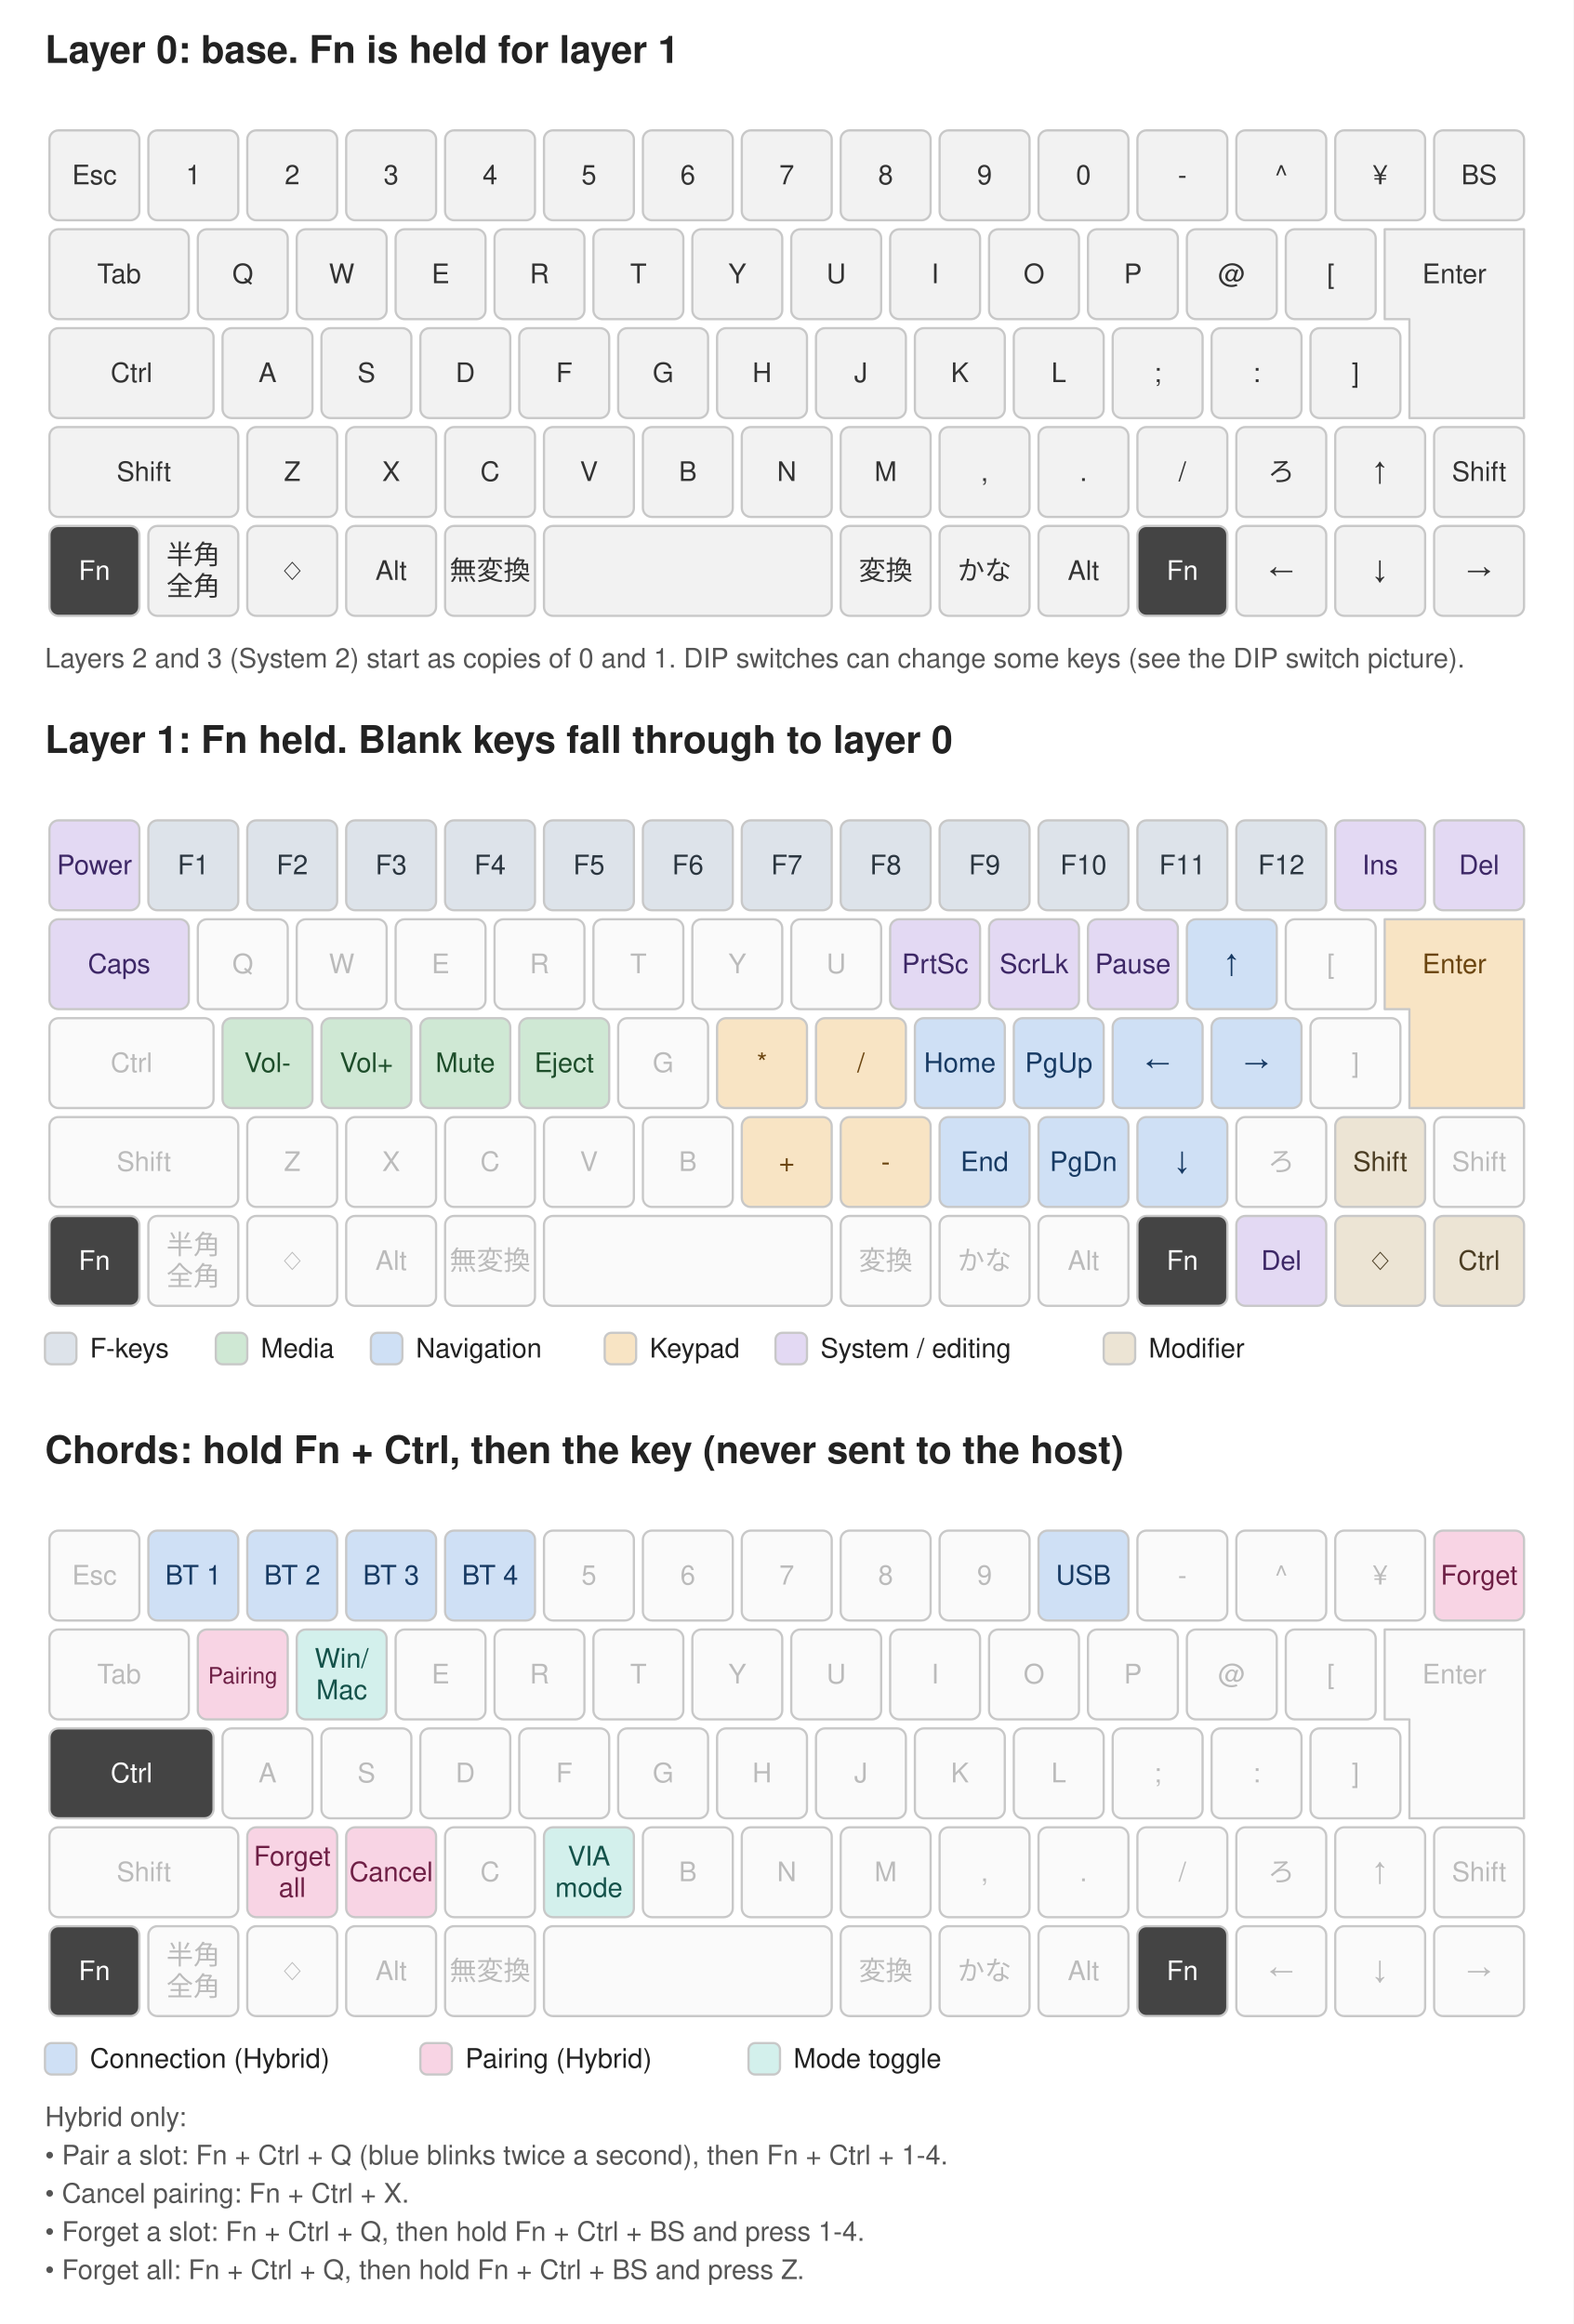
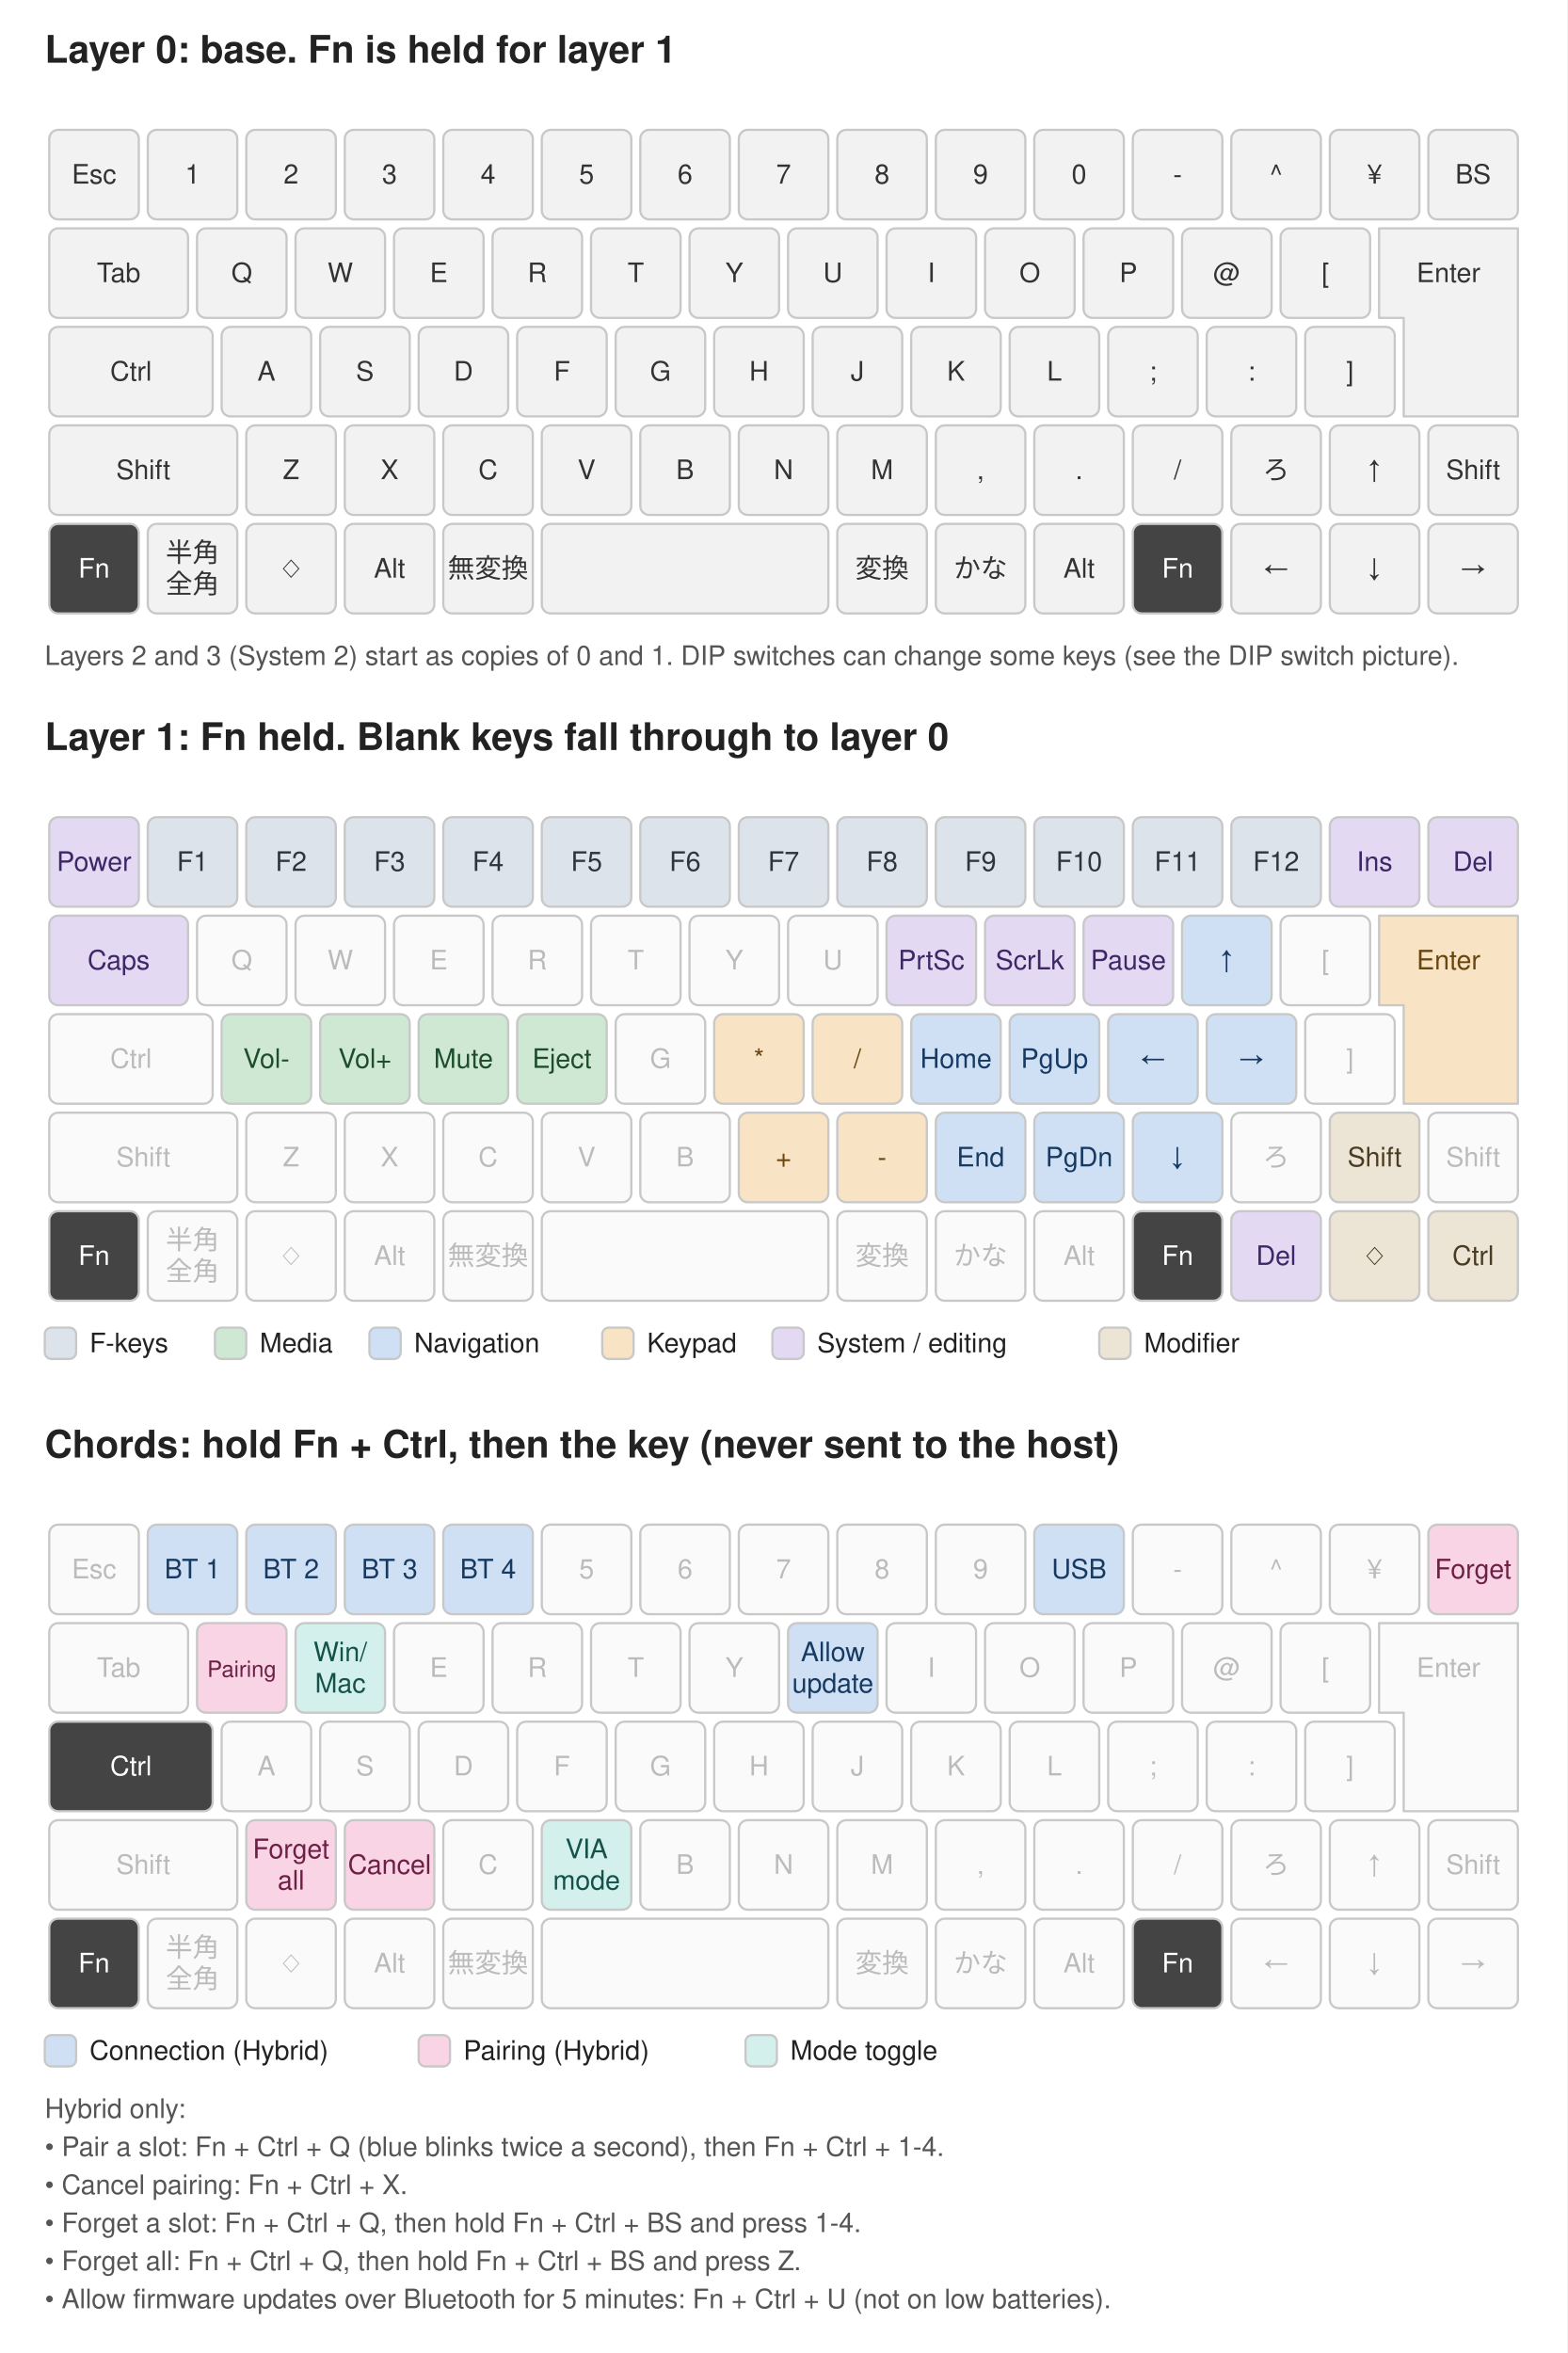
- <svg xmlns="http://www.w3.org/2000/svg" width="700" height="1034" font-family="Helvetica, Arial, sans-serif">
+ <svg xmlns="http://www.w3.org/2000/svg" width="700" height="1051" font-family="Helvetica, Arial, sans-serif">
  <rect width="100%" height="100%" fill="#ffffff" />
  <text x="20" y="28" font-size="17" font-weight="bold" fill="#222">Layer 0: base. Fn is held for layer 1</text>
  <rect x="22.0" y="58.0" width="40.0" height="40.0" rx="4" fill="#f2f2f2" stroke="#c8c8c8" />
  <text x="42.0" y="82.0" font-size="12" text-anchor="middle" fill="#333">Esc</text>
  <rect x="66.0" y="58.0" width="40.0" height="40.0" rx="4" fill="#f2f2f2" stroke="#c8c8c8" />
  <text x="86.0" y="82.0" font-size="12" text-anchor="middle" fill="#333">1</text>
  <rect x="110.0" y="58.0" width="40.0" height="40.0" rx="4" fill="#f2f2f2" stroke="#c8c8c8" />
  <text x="130.0" y="82.0" font-size="12" text-anchor="middle" fill="#333">2</text>
  <rect x="154.0" y="58.0" width="40.0" height="40.0" rx="4" fill="#f2f2f2" stroke="#c8c8c8" />
  <text x="174.0" y="82.0" font-size="12" text-anchor="middle" fill="#333">3</text>
  <rect x="198.0" y="58.0" width="40.0" height="40.0" rx="4" fill="#f2f2f2" stroke="#c8c8c8" />
  <text x="218.0" y="82.0" font-size="12" text-anchor="middle" fill="#333">4</text>
  <rect x="242.0" y="58.0" width="40.0" height="40.0" rx="4" fill="#f2f2f2" stroke="#c8c8c8" />
  <text x="262.0" y="82.0" font-size="12" text-anchor="middle" fill="#333">5</text>
  <rect x="286.0" y="58.0" width="40.0" height="40.0" rx="4" fill="#f2f2f2" stroke="#c8c8c8" />
  <text x="306.0" y="82.0" font-size="12" text-anchor="middle" fill="#333">6</text>
  <rect x="330.0" y="58.0" width="40.0" height="40.0" rx="4" fill="#f2f2f2" stroke="#c8c8c8" />
  <text x="350.0" y="82.0" font-size="12" text-anchor="middle" fill="#333">7</text>
  <rect x="374.0" y="58.0" width="40.0" height="40.0" rx="4" fill="#f2f2f2" stroke="#c8c8c8" />
  <text x="394.0" y="82.0" font-size="12" text-anchor="middle" fill="#333">8</text>
  <rect x="418.0" y="58.0" width="40.0" height="40.0" rx="4" fill="#f2f2f2" stroke="#c8c8c8" />
  <text x="438.0" y="82.0" font-size="12" text-anchor="middle" fill="#333">9</text>
  <rect x="462.0" y="58.0" width="40.0" height="40.0" rx="4" fill="#f2f2f2" stroke="#c8c8c8" />
  <text x="482.0" y="82.0" font-size="12" text-anchor="middle" fill="#333">0</text>
  <rect x="506.0" y="58.0" width="40.0" height="40.0" rx="4" fill="#f2f2f2" stroke="#c8c8c8" />
  <text x="526.0" y="82.0" font-size="12" text-anchor="middle" fill="#333">-</text>
  <rect x="550.0" y="58.0" width="40.0" height="40.0" rx="4" fill="#f2f2f2" stroke="#c8c8c8" />
  <text x="570.0" y="82.0" font-size="12" text-anchor="middle" fill="#333">^</text>
  <rect x="594.0" y="58.0" width="40.0" height="40.0" rx="4" fill="#f2f2f2" stroke="#c8c8c8" />
  <text x="614.0" y="82.0" font-size="12" text-anchor="middle" fill="#333">¥</text>
  <rect x="638.0" y="58.0" width="40.0" height="40.0" rx="4" fill="#f2f2f2" stroke="#c8c8c8" />
  <text x="658.0" y="82.0" font-size="12" text-anchor="middle" fill="#333">BS</text>
  <rect x="22.0" y="102.0" width="62.0" height="40.0" rx="4" fill="#f2f2f2" stroke="#c8c8c8" />
  <text x="53.0" y="126.0" font-size="12" text-anchor="middle" fill="#333">Tab</text>
  <rect x="88.0" y="102.0" width="40.0" height="40.0" rx="4" fill="#f2f2f2" stroke="#c8c8c8" />
  <text x="108.0" y="126.0" font-size="12" text-anchor="middle" fill="#333">Q</text>
  <rect x="132.0" y="102.0" width="40.0" height="40.0" rx="4" fill="#f2f2f2" stroke="#c8c8c8" />
  <text x="152.0" y="126.0" font-size="12" text-anchor="middle" fill="#333">W</text>
  <rect x="176.0" y="102.0" width="40.0" height="40.0" rx="4" fill="#f2f2f2" stroke="#c8c8c8" />
  <text x="196.0" y="126.0" font-size="12" text-anchor="middle" fill="#333">E</text>
  <rect x="220.0" y="102.0" width="40.0" height="40.0" rx="4" fill="#f2f2f2" stroke="#c8c8c8" />
  <text x="240.0" y="126.0" font-size="12" text-anchor="middle" fill="#333">R</text>
  <rect x="264.0" y="102.0" width="40.0" height="40.0" rx="4" fill="#f2f2f2" stroke="#c8c8c8" />
  <text x="284.0" y="126.0" font-size="12" text-anchor="middle" fill="#333">T</text>
  <rect x="308.0" y="102.0" width="40.0" height="40.0" rx="4" fill="#f2f2f2" stroke="#c8c8c8" />
  <text x="328.0" y="126.0" font-size="12" text-anchor="middle" fill="#333">Y</text>
  <rect x="352.0" y="102.0" width="40.0" height="40.0" rx="4" fill="#f2f2f2" stroke="#c8c8c8" />
  <text x="372.0" y="126.0" font-size="12" text-anchor="middle" fill="#333">U</text>
  <rect x="396.0" y="102.0" width="40.0" height="40.0" rx="4" fill="#f2f2f2" stroke="#c8c8c8" />
  <text x="416.0" y="126.0" font-size="12" text-anchor="middle" fill="#333">I</text>
  <rect x="440.0" y="102.0" width="40.0" height="40.0" rx="4" fill="#f2f2f2" stroke="#c8c8c8" />
  <text x="460.0" y="126.0" font-size="12" text-anchor="middle" fill="#333">O</text>
  <rect x="484.0" y="102.0" width="40.0" height="40.0" rx="4" fill="#f2f2f2" stroke="#c8c8c8" />
  <text x="504.0" y="126.0" font-size="12" text-anchor="middle" fill="#333">P</text>
  <rect x="528.0" y="102.0" width="40.0" height="40.0" rx="4" fill="#f2f2f2" stroke="#c8c8c8" />
  <text x="548.0" y="126.0" font-size="12" text-anchor="middle" fill="#333">@</text>
  <rect x="572.0" y="102.0" width="40.0" height="40.0" rx="4" fill="#f2f2f2" stroke="#c8c8c8" />
  <text x="592.0" y="126.0" font-size="12" text-anchor="middle" fill="#333">[</text>
  <path d="M616.0,102.0 H678.0 V186.0 H627.0 V142.0 H616.0 Z" fill="#f2f2f2" stroke="#c8c8c8" stroke-linejoin="round" />
  <text x="647.0" y="126.0" font-size="12" text-anchor="middle" fill="#333">Enter</text>
  <rect x="22.0" y="146.0" width="73.0" height="40.0" rx="4" fill="#f2f2f2" stroke="#c8c8c8" />
  <text x="58.5" y="170.0" font-size="12" text-anchor="middle" fill="#333">Ctrl</text>
  <rect x="99.0" y="146.0" width="40.0" height="40.0" rx="4" fill="#f2f2f2" stroke="#c8c8c8" />
  <text x="119.0" y="170.0" font-size="12" text-anchor="middle" fill="#333">A</text>
  <rect x="143.0" y="146.0" width="40.0" height="40.0" rx="4" fill="#f2f2f2" stroke="#c8c8c8" />
  <text x="163.0" y="170.0" font-size="12" text-anchor="middle" fill="#333">S</text>
  <rect x="187.0" y="146.0" width="40.0" height="40.0" rx="4" fill="#f2f2f2" stroke="#c8c8c8" />
  <text x="207.0" y="170.0" font-size="12" text-anchor="middle" fill="#333">D</text>
  <rect x="231.0" y="146.0" width="40.0" height="40.0" rx="4" fill="#f2f2f2" stroke="#c8c8c8" />
  <text x="251.0" y="170.0" font-size="12" text-anchor="middle" fill="#333">F</text>
  <rect x="275.0" y="146.0" width="40.0" height="40.0" rx="4" fill="#f2f2f2" stroke="#c8c8c8" />
  <text x="295.0" y="170.0" font-size="12" text-anchor="middle" fill="#333">G</text>
  <rect x="319.0" y="146.0" width="40.0" height="40.0" rx="4" fill="#f2f2f2" stroke="#c8c8c8" />
  <text x="339.0" y="170.0" font-size="12" text-anchor="middle" fill="#333">H</text>
  <rect x="363.0" y="146.0" width="40.0" height="40.0" rx="4" fill="#f2f2f2" stroke="#c8c8c8" />
  <text x="383.0" y="170.0" font-size="12" text-anchor="middle" fill="#333">J</text>
  <rect x="407.0" y="146.0" width="40.0" height="40.0" rx="4" fill="#f2f2f2" stroke="#c8c8c8" />
  <text x="427.0" y="170.0" font-size="12" text-anchor="middle" fill="#333">K</text>
  <rect x="451.0" y="146.0" width="40.0" height="40.0" rx="4" fill="#f2f2f2" stroke="#c8c8c8" />
  <text x="471.0" y="170.0" font-size="12" text-anchor="middle" fill="#333">L</text>
  <rect x="495.0" y="146.0" width="40.0" height="40.0" rx="4" fill="#f2f2f2" stroke="#c8c8c8" />
  <text x="515.0" y="170.0" font-size="12" text-anchor="middle" fill="#333">;</text>
  <rect x="539.0" y="146.0" width="40.0" height="40.0" rx="4" fill="#f2f2f2" stroke="#c8c8c8" />
  <text x="559.0" y="170.0" font-size="12" text-anchor="middle" fill="#333">:</text>
  <rect x="583.0" y="146.0" width="40.0" height="40.0" rx="4" fill="#f2f2f2" stroke="#c8c8c8" />
  <text x="603.0" y="170.0" font-size="12" text-anchor="middle" fill="#333">]</text>
  <rect x="22.0" y="190.0" width="84.0" height="40.0" rx="4" fill="#f2f2f2" stroke="#c8c8c8" />
  <text x="64.0" y="214.0" font-size="12" text-anchor="middle" fill="#333">Shift</text>
  <rect x="110.0" y="190.0" width="40.0" height="40.0" rx="4" fill="#f2f2f2" stroke="#c8c8c8" />
  <text x="130.0" y="214.0" font-size="12" text-anchor="middle" fill="#333">Z</text>
  <rect x="154.0" y="190.0" width="40.0" height="40.0" rx="4" fill="#f2f2f2" stroke="#c8c8c8" />
  <text x="174.0" y="214.0" font-size="12" text-anchor="middle" fill="#333">X</text>
  <rect x="198.0" y="190.0" width="40.0" height="40.0" rx="4" fill="#f2f2f2" stroke="#c8c8c8" />
  <text x="218.0" y="214.0" font-size="12" text-anchor="middle" fill="#333">C</text>
  <rect x="242.0" y="190.0" width="40.0" height="40.0" rx="4" fill="#f2f2f2" stroke="#c8c8c8" />
  <text x="262.0" y="214.0" font-size="12" text-anchor="middle" fill="#333">V</text>
  <rect x="286.0" y="190.0" width="40.0" height="40.0" rx="4" fill="#f2f2f2" stroke="#c8c8c8" />
  <text x="306.0" y="214.0" font-size="12" text-anchor="middle" fill="#333">B</text>
  <rect x="330.0" y="190.0" width="40.0" height="40.0" rx="4" fill="#f2f2f2" stroke="#c8c8c8" />
  <text x="350.0" y="214.0" font-size="12" text-anchor="middle" fill="#333">N</text>
  <rect x="374.0" y="190.0" width="40.0" height="40.0" rx="4" fill="#f2f2f2" stroke="#c8c8c8" />
  <text x="394.0" y="214.0" font-size="12" text-anchor="middle" fill="#333">M</text>
  <rect x="418.0" y="190.0" width="40.0" height="40.0" rx="4" fill="#f2f2f2" stroke="#c8c8c8" />
  <text x="438.0" y="214.0" font-size="12" text-anchor="middle" fill="#333">,</text>
  <rect x="462.0" y="190.0" width="40.0" height="40.0" rx="4" fill="#f2f2f2" stroke="#c8c8c8" />
  <text x="482.0" y="214.0" font-size="12" text-anchor="middle" fill="#333">.</text>
  <rect x="506.0" y="190.0" width="40.0" height="40.0" rx="4" fill="#f2f2f2" stroke="#c8c8c8" />
  <text x="526.0" y="214.0" font-size="12" text-anchor="middle" fill="#333">/</text>
  <rect x="550.0" y="190.0" width="40.0" height="40.0" rx="4" fill="#f2f2f2" stroke="#c8c8c8" />
  <text x="570.0" y="214.0" font-size="12" text-anchor="middle" fill="#333">ろ</text>
  <rect x="594.0" y="190.0" width="40.0" height="40.0" rx="4" fill="#f2f2f2" stroke="#c8c8c8" />
  <text x="614.0" y="214.0" font-size="12" text-anchor="middle" fill="#333">↑</text>
  <rect x="638.0" y="190.0" width="40.0" height="40.0" rx="4" fill="#f2f2f2" stroke="#c8c8c8" />
  <text x="658.0" y="214.0" font-size="12" text-anchor="middle" fill="#333">Shift</text>
  <rect x="22.0" y="234.0" width="40.0" height="40.0" rx="4" fill="#444" stroke="#c8c8c8" />
  <text x="42.0" y="258.0" font-size="12" text-anchor="middle" fill="#fff">Fn</text>
  <rect x="66.0" y="234.0" width="40.0" height="40.0" rx="4" fill="#f2f2f2" stroke="#c8c8c8" />
  <text x="86.0" y="251.0" font-size="12" text-anchor="middle" fill="#333">半角</text>
  <text x="86.0" y="265.0" font-size="12" text-anchor="middle" fill="#333">全角</text>
  <rect x="110.0" y="234.0" width="40.0" height="40.0" rx="4" fill="#f2f2f2" stroke="#c8c8c8" />
  <text x="130.0" y="258.0" font-size="12" text-anchor="middle" fill="#333">◇</text>
  <rect x="154.0" y="234.0" width="40.0" height="40.0" rx="4" fill="#f2f2f2" stroke="#c8c8c8" />
  <text x="174.0" y="258.0" font-size="12" text-anchor="middle" fill="#333">Alt</text>
  <rect x="198.0" y="234.0" width="40.0" height="40.0" rx="4" fill="#f2f2f2" stroke="#c8c8c8" />
  <text x="218.0" y="258.0" font-size="12" text-anchor="middle" fill="#333">無変換</text>
  <rect x="242.0" y="234.0" width="128.0" height="40.0" rx="4" fill="#f2f2f2" stroke="#c8c8c8" />
  <text x="306.0" y="258.0" font-size="12" text-anchor="middle" fill="#333" />
  <rect x="374.0" y="234.0" width="40.0" height="40.0" rx="4" fill="#f2f2f2" stroke="#c8c8c8" />
  <text x="394.0" y="258.0" font-size="12" text-anchor="middle" fill="#333">変換</text>
  <rect x="418.0" y="234.0" width="40.0" height="40.0" rx="4" fill="#f2f2f2" stroke="#c8c8c8" />
  <text x="438.0" y="258.0" font-size="12" text-anchor="middle" fill="#333">かな</text>
  <rect x="462.0" y="234.0" width="40.0" height="40.0" rx="4" fill="#f2f2f2" stroke="#c8c8c8" />
  <text x="482.0" y="258.0" font-size="12" text-anchor="middle" fill="#333">Alt</text>
  <rect x="506.0" y="234.0" width="40.0" height="40.0" rx="4" fill="#444" stroke="#c8c8c8" />
  <text x="526.0" y="258.0" font-size="12" text-anchor="middle" fill="#fff">Fn</text>
  <rect x="550.0" y="234.0" width="40.0" height="40.0" rx="4" fill="#f2f2f2" stroke="#c8c8c8" />
  <text x="570.0" y="258.0" font-size="12" text-anchor="middle" fill="#333">←</text>
  <rect x="594.0" y="234.0" width="40.0" height="40.0" rx="4" fill="#f2f2f2" stroke="#c8c8c8" />
  <text x="614.0" y="258.0" font-size="12" text-anchor="middle" fill="#333">↓</text>
  <rect x="638.0" y="234.0" width="40.0" height="40.0" rx="4" fill="#f2f2f2" stroke="#c8c8c8" />
  <text x="658.0" y="258.0" font-size="12" text-anchor="middle" fill="#333">→</text>
  <text x="20" y="297" font-size="12" fill="#555">Layers 2 and 3 (System 2) start as copies of 0 and 1. DIP switches can change some keys (see the DIP switch picture).</text>
  <text x="20" y="335" font-size="17" font-weight="bold" fill="#222">Layer 1: Fn held. Blank keys fall through to layer 0</text>
  <rect x="22.0" y="365.0" width="40.0" height="40.0" rx="4" fill="#e3d9f3" stroke="#c8c8c8" />
  <text x="42.0" y="389.0" font-size="12" text-anchor="middle" fill="#3d2766">Power</text>
  <rect x="66.0" y="365.0" width="40.0" height="40.0" rx="4" fill="#dde3ea" stroke="#c8c8c8" />
  <text x="86.0" y="389.0" font-size="12" text-anchor="middle" fill="#2b3640">F1</text>
  <rect x="110.0" y="365.0" width="40.0" height="40.0" rx="4" fill="#dde3ea" stroke="#c8c8c8" />
  <text x="130.0" y="389.0" font-size="12" text-anchor="middle" fill="#2b3640">F2</text>
  <rect x="154.0" y="365.0" width="40.0" height="40.0" rx="4" fill="#dde3ea" stroke="#c8c8c8" />
  <text x="174.0" y="389.0" font-size="12" text-anchor="middle" fill="#2b3640">F3</text>
  <rect x="198.0" y="365.0" width="40.0" height="40.0" rx="4" fill="#dde3ea" stroke="#c8c8c8" />
  <text x="218.0" y="389.0" font-size="12" text-anchor="middle" fill="#2b3640">F4</text>
  <rect x="242.0" y="365.0" width="40.0" height="40.0" rx="4" fill="#dde3ea" stroke="#c8c8c8" />
  <text x="262.0" y="389.0" font-size="12" text-anchor="middle" fill="#2b3640">F5</text>
  <rect x="286.0" y="365.0" width="40.0" height="40.0" rx="4" fill="#dde3ea" stroke="#c8c8c8" />
  <text x="306.0" y="389.0" font-size="12" text-anchor="middle" fill="#2b3640">F6</text>
  <rect x="330.0" y="365.0" width="40.0" height="40.0" rx="4" fill="#dde3ea" stroke="#c8c8c8" />
  <text x="350.0" y="389.0" font-size="12" text-anchor="middle" fill="#2b3640">F7</text>
  <rect x="374.0" y="365.0" width="40.0" height="40.0" rx="4" fill="#dde3ea" stroke="#c8c8c8" />
  <text x="394.0" y="389.0" font-size="12" text-anchor="middle" fill="#2b3640">F8</text>
  <rect x="418.0" y="365.0" width="40.0" height="40.0" rx="4" fill="#dde3ea" stroke="#c8c8c8" />
  <text x="438.0" y="389.0" font-size="12" text-anchor="middle" fill="#2b3640">F9</text>
  <rect x="462.0" y="365.0" width="40.0" height="40.0" rx="4" fill="#dde3ea" stroke="#c8c8c8" />
  <text x="482.0" y="389.0" font-size="12" text-anchor="middle" fill="#2b3640">F10</text>
  <rect x="506.0" y="365.0" width="40.0" height="40.0" rx="4" fill="#dde3ea" stroke="#c8c8c8" />
  <text x="526.0" y="389.0" font-size="12" text-anchor="middle" fill="#2b3640">F11</text>
  <rect x="550.0" y="365.0" width="40.0" height="40.0" rx="4" fill="#dde3ea" stroke="#c8c8c8" />
  <text x="570.0" y="389.0" font-size="12" text-anchor="middle" fill="#2b3640">F12</text>
  <rect x="594.0" y="365.0" width="40.0" height="40.0" rx="4" fill="#e3d9f3" stroke="#c8c8c8" />
  <text x="614.0" y="389.0" font-size="12" text-anchor="middle" fill="#3d2766">Ins</text>
  <rect x="638.0" y="365.0" width="40.0" height="40.0" rx="4" fill="#e3d9f3" stroke="#c8c8c8" />
  <text x="658.0" y="389.0" font-size="12" text-anchor="middle" fill="#3d2766">Del</text>
  <rect x="22.0" y="409.0" width="62.0" height="40.0" rx="4" fill="#e3d9f3" stroke="#c8c8c8" />
  <text x="53.0" y="433.0" font-size="12" text-anchor="middle" fill="#3d2766">Caps</text>
  <rect x="88.0" y="409.0" width="40.0" height="40.0" rx="4" fill="#fafafa" stroke="#c8c8c8" />
  <text x="108.0" y="433.0" font-size="12" text-anchor="middle" fill="#bbb">Q</text>
  <rect x="132.0" y="409.0" width="40.0" height="40.0" rx="4" fill="#fafafa" stroke="#c8c8c8" />
  <text x="152.0" y="433.0" font-size="12" text-anchor="middle" fill="#bbb">W</text>
  <rect x="176.0" y="409.0" width="40.0" height="40.0" rx="4" fill="#fafafa" stroke="#c8c8c8" />
  <text x="196.0" y="433.0" font-size="12" text-anchor="middle" fill="#bbb">E</text>
  <rect x="220.0" y="409.0" width="40.0" height="40.0" rx="4" fill="#fafafa" stroke="#c8c8c8" />
  <text x="240.0" y="433.0" font-size="12" text-anchor="middle" fill="#bbb">R</text>
  <rect x="264.0" y="409.0" width="40.0" height="40.0" rx="4" fill="#fafafa" stroke="#c8c8c8" />
  <text x="284.0" y="433.0" font-size="12" text-anchor="middle" fill="#bbb">T</text>
  <rect x="308.0" y="409.0" width="40.0" height="40.0" rx="4" fill="#fafafa" stroke="#c8c8c8" />
  <text x="328.0" y="433.0" font-size="12" text-anchor="middle" fill="#bbb">Y</text>
  <rect x="352.0" y="409.0" width="40.0" height="40.0" rx="4" fill="#fafafa" stroke="#c8c8c8" />
  <text x="372.0" y="433.0" font-size="12" text-anchor="middle" fill="#bbb">U</text>
  <rect x="396.0" y="409.0" width="40.0" height="40.0" rx="4" fill="#e3d9f3" stroke="#c8c8c8" />
  <text x="416.0" y="433.0" font-size="12" text-anchor="middle" fill="#3d2766">PrtSc</text>
  <rect x="440.0" y="409.0" width="40.0" height="40.0" rx="4" fill="#e3d9f3" stroke="#c8c8c8" />
  <text x="460.0" y="433.0" font-size="12" text-anchor="middle" fill="#3d2766">ScrLk</text>
  <rect x="484.0" y="409.0" width="40.0" height="40.0" rx="4" fill="#e3d9f3" stroke="#c8c8c8" />
  <text x="504.0" y="433.0" font-size="12" text-anchor="middle" fill="#3d2766">Pause</text>
  <rect x="528.0" y="409.0" width="40.0" height="40.0" rx="4" fill="#cfe0f5" stroke="#c8c8c8" />
  <text x="548.0" y="433.0" font-size="12" text-anchor="middle" fill="#173a63">↑</text>
  <rect x="572.0" y="409.0" width="40.0" height="40.0" rx="4" fill="#fafafa" stroke="#c8c8c8" />
  <text x="592.0" y="433.0" font-size="12" text-anchor="middle" fill="#bbb">[</text>
  <path d="M616.0,409.0 H678.0 V493.0 H627.0 V449.0 H616.0 Z" fill="#f8e4c4" stroke="#c8c8c8" stroke-linejoin="round" />
  <text x="647.0" y="433.0" font-size="12" text-anchor="middle" fill="#6b4510">Enter</text>
  <rect x="22.0" y="453.0" width="73.0" height="40.0" rx="4" fill="#fafafa" stroke="#c8c8c8" />
  <text x="58.5" y="477.0" font-size="12" text-anchor="middle" fill="#bbb">Ctrl</text>
  <rect x="99.0" y="453.0" width="40.0" height="40.0" rx="4" fill="#cfe8d4" stroke="#c8c8c8" />
  <text x="119.0" y="477.0" font-size="12" text-anchor="middle" fill="#1d4d2a">Vol-</text>
  <rect x="143.0" y="453.0" width="40.0" height="40.0" rx="4" fill="#cfe8d4" stroke="#c8c8c8" />
  <text x="163.0" y="477.0" font-size="12" text-anchor="middle" fill="#1d4d2a">Vol+</text>
  <rect x="187.0" y="453.0" width="40.0" height="40.0" rx="4" fill="#cfe8d4" stroke="#c8c8c8" />
  <text x="207.0" y="477.0" font-size="12" text-anchor="middle" fill="#1d4d2a">Mute</text>
  <rect x="231.0" y="453.0" width="40.0" height="40.0" rx="4" fill="#cfe8d4" stroke="#c8c8c8" />
  <text x="251.0" y="477.0" font-size="12" text-anchor="middle" fill="#1d4d2a">Eject</text>
  <rect x="275.0" y="453.0" width="40.0" height="40.0" rx="4" fill="#fafafa" stroke="#c8c8c8" />
  <text x="295.0" y="477.0" font-size="12" text-anchor="middle" fill="#bbb">G</text>
  <rect x="319.0" y="453.0" width="40.0" height="40.0" rx="4" fill="#f8e4c4" stroke="#c8c8c8" />
  <text x="339.0" y="477.0" font-size="12" text-anchor="middle" fill="#6b4510">*</text>
  <rect x="363.0" y="453.0" width="40.0" height="40.0" rx="4" fill="#f8e4c4" stroke="#c8c8c8" />
  <text x="383.0" y="477.0" font-size="12" text-anchor="middle" fill="#6b4510">/</text>
  <rect x="407.0" y="453.0" width="40.0" height="40.0" rx="4" fill="#cfe0f5" stroke="#c8c8c8" />
  <text x="427.0" y="477.0" font-size="12" text-anchor="middle" fill="#173a63">Home</text>
  <rect x="451.0" y="453.0" width="40.0" height="40.0" rx="4" fill="#cfe0f5" stroke="#c8c8c8" />
  <text x="471.0" y="477.0" font-size="12" text-anchor="middle" fill="#173a63">PgUp</text>
  <rect x="495.0" y="453.0" width="40.0" height="40.0" rx="4" fill="#cfe0f5" stroke="#c8c8c8" />
  <text x="515.0" y="477.0" font-size="12" text-anchor="middle" fill="#173a63">←</text>
  <rect x="539.0" y="453.0" width="40.0" height="40.0" rx="4" fill="#cfe0f5" stroke="#c8c8c8" />
  <text x="559.0" y="477.0" font-size="12" text-anchor="middle" fill="#173a63">→</text>
  <rect x="583.0" y="453.0" width="40.0" height="40.0" rx="4" fill="#fafafa" stroke="#c8c8c8" />
  <text x="603.0" y="477.0" font-size="12" text-anchor="middle" fill="#bbb">]</text>
  <rect x="22.0" y="497.0" width="84.0" height="40.0" rx="4" fill="#fafafa" stroke="#c8c8c8" />
  <text x="64.0" y="521.0" font-size="12" text-anchor="middle" fill="#bbb">Shift</text>
  <rect x="110.0" y="497.0" width="40.0" height="40.0" rx="4" fill="#fafafa" stroke="#c8c8c8" />
  <text x="130.0" y="521.0" font-size="12" text-anchor="middle" fill="#bbb">Z</text>
  <rect x="154.0" y="497.0" width="40.0" height="40.0" rx="4" fill="#fafafa" stroke="#c8c8c8" />
  <text x="174.0" y="521.0" font-size="12" text-anchor="middle" fill="#bbb">X</text>
  <rect x="198.0" y="497.0" width="40.0" height="40.0" rx="4" fill="#fafafa" stroke="#c8c8c8" />
  <text x="218.0" y="521.0" font-size="12" text-anchor="middle" fill="#bbb">C</text>
  <rect x="242.0" y="497.0" width="40.0" height="40.0" rx="4" fill="#fafafa" stroke="#c8c8c8" />
  <text x="262.0" y="521.0" font-size="12" text-anchor="middle" fill="#bbb">V</text>
  <rect x="286.0" y="497.0" width="40.0" height="40.0" rx="4" fill="#fafafa" stroke="#c8c8c8" />
  <text x="306.0" y="521.0" font-size="12" text-anchor="middle" fill="#bbb">B</text>
  <rect x="330.0" y="497.0" width="40.0" height="40.0" rx="4" fill="#f8e4c4" stroke="#c8c8c8" />
  <text x="350.0" y="521.0" font-size="12" text-anchor="middle" fill="#6b4510">+</text>
  <rect x="374.0" y="497.0" width="40.0" height="40.0" rx="4" fill="#f8e4c4" stroke="#c8c8c8" />
  <text x="394.0" y="521.0" font-size="12" text-anchor="middle" fill="#6b4510">-</text>
  <rect x="418.0" y="497.0" width="40.0" height="40.0" rx="4" fill="#cfe0f5" stroke="#c8c8c8" />
  <text x="438.0" y="521.0" font-size="12" text-anchor="middle" fill="#173a63">End</text>
  <rect x="462.0" y="497.0" width="40.0" height="40.0" rx="4" fill="#cfe0f5" stroke="#c8c8c8" />
  <text x="482.0" y="521.0" font-size="12" text-anchor="middle" fill="#173a63">PgDn</text>
  <rect x="506.0" y="497.0" width="40.0" height="40.0" rx="4" fill="#cfe0f5" stroke="#c8c8c8" />
  <text x="526.0" y="521.0" font-size="12" text-anchor="middle" fill="#173a63">↓</text>
  <rect x="550.0" y="497.0" width="40.0" height="40.0" rx="4" fill="#fafafa" stroke="#c8c8c8" />
  <text x="570.0" y="521.0" font-size="12" text-anchor="middle" fill="#bbb">ろ</text>
  <rect x="594.0" y="497.0" width="40.0" height="40.0" rx="4" fill="#ece4d4" stroke="#c8c8c8" />
  <text x="614.0" y="521.0" font-size="12" text-anchor="middle" fill="#4a3c22">Shift</text>
  <rect x="638.0" y="497.0" width="40.0" height="40.0" rx="4" fill="#fafafa" stroke="#c8c8c8" />
  <text x="658.0" y="521.0" font-size="12" text-anchor="middle" fill="#bbb">Shift</text>
  <rect x="22.0" y="541.0" width="40.0" height="40.0" rx="4" fill="#444" stroke="#c8c8c8" />
  <text x="42.0" y="565.0" font-size="12" text-anchor="middle" fill="#fff">Fn</text>
  <rect x="66.0" y="541.0" width="40.0" height="40.0" rx="4" fill="#fafafa" stroke="#c8c8c8" />
  <text x="86.0" y="558.0" font-size="12" text-anchor="middle" fill="#bbb">半角</text>
  <text x="86.0" y="572.0" font-size="12" text-anchor="middle" fill="#bbb">全角</text>
  <rect x="110.0" y="541.0" width="40.0" height="40.0" rx="4" fill="#fafafa" stroke="#c8c8c8" />
  <text x="130.0" y="565.0" font-size="12" text-anchor="middle" fill="#bbb">◇</text>
  <rect x="154.0" y="541.0" width="40.0" height="40.0" rx="4" fill="#fafafa" stroke="#c8c8c8" />
  <text x="174.0" y="565.0" font-size="12" text-anchor="middle" fill="#bbb">Alt</text>
  <rect x="198.0" y="541.0" width="40.0" height="40.0" rx="4" fill="#fafafa" stroke="#c8c8c8" />
  <text x="218.0" y="565.0" font-size="12" text-anchor="middle" fill="#bbb">無変換</text>
  <rect x="242.0" y="541.0" width="128.0" height="40.0" rx="4" fill="#fafafa" stroke="#c8c8c8" />
  <text x="306.0" y="565.0" font-size="12" text-anchor="middle" fill="#bbb" />
  <rect x="374.0" y="541.0" width="40.0" height="40.0" rx="4" fill="#fafafa" stroke="#c8c8c8" />
  <text x="394.0" y="565.0" font-size="12" text-anchor="middle" fill="#bbb">変換</text>
  <rect x="418.0" y="541.0" width="40.0" height="40.0" rx="4" fill="#fafafa" stroke="#c8c8c8" />
  <text x="438.0" y="565.0" font-size="12" text-anchor="middle" fill="#bbb">かな</text>
  <rect x="462.0" y="541.0" width="40.0" height="40.0" rx="4" fill="#fafafa" stroke="#c8c8c8" />
  <text x="482.0" y="565.0" font-size="12" text-anchor="middle" fill="#bbb">Alt</text>
  <rect x="506.0" y="541.0" width="40.0" height="40.0" rx="4" fill="#444" stroke="#c8c8c8" />
  <text x="526.0" y="565.0" font-size="12" text-anchor="middle" fill="#fff">Fn</text>
  <rect x="550.0" y="541.0" width="40.0" height="40.0" rx="4" fill="#e3d9f3" stroke="#c8c8c8" />
  <text x="570.0" y="565.0" font-size="12" text-anchor="middle" fill="#3d2766">Del</text>
  <rect x="594.0" y="541.0" width="40.0" height="40.0" rx="4" fill="#ece4d4" stroke="#c8c8c8" />
  <text x="614.0" y="565.0" font-size="12" text-anchor="middle" fill="#4a3c22">◇</text>
  <rect x="638.0" y="541.0" width="40.0" height="40.0" rx="4" fill="#ece4d4" stroke="#c8c8c8" />
  <text x="658.0" y="565.0" font-size="12" text-anchor="middle" fill="#4a3c22">Ctrl</text>
  <rect x="20" y="593" width="14" height="14" rx="3" fill="#dde3ea" stroke="#c8c8c8" />
  <text x="40" y="604" font-size="12" fill="#222">F-keys</text>
  <rect x="96" y="593" width="14" height="14" rx="3" fill="#cfe8d4" stroke="#c8c8c8" />
  <text x="116" y="604" font-size="12" fill="#222">Media</text>
  <rect x="165" y="593" width="14" height="14" rx="3" fill="#cfe0f5" stroke="#c8c8c8" />
  <text x="185" y="604" font-size="12" fill="#222">Navigation</text>
  <rect x="269" y="593" width="14" height="14" rx="3" fill="#f8e4c4" stroke="#c8c8c8" />
  <text x="289" y="604" font-size="12" fill="#222">Keypad</text>
  <rect x="345" y="593" width="14" height="14" rx="3" fill="#e3d9f3" stroke="#c8c8c8" />
  <text x="365" y="604" font-size="12" fill="#222">System / editing</text>
  <rect x="491" y="593" width="14" height="14" rx="3" fill="#ece4d4" stroke="#c8c8c8" />
  <text x="511" y="604" font-size="12" fill="#222">Modifier</text>
  <text x="20" y="651" font-size="17" font-weight="bold" fill="#222">Chords: hold Fn + Ctrl, then the key (never sent to the host)</text>
  <rect x="22.0" y="681.0" width="40.0" height="40.0" rx="4" fill="#fafafa" stroke="#c8c8c8" />
  <text x="42.0" y="705.0" font-size="12" text-anchor="middle" fill="#bbb">Esc</text>
  <rect x="66.0" y="681.0" width="40.0" height="40.0" rx="4" fill="#cfe0f5" stroke="#c8c8c8" />
  <text x="86.0" y="705.0" font-size="12" text-anchor="middle" fill="#173a63">BT 1</text>
  <rect x="110.0" y="681.0" width="40.0" height="40.0" rx="4" fill="#cfe0f5" stroke="#c8c8c8" />
  <text x="130.0" y="705.0" font-size="12" text-anchor="middle" fill="#173a63">BT 2</text>
  <rect x="154.0" y="681.0" width="40.0" height="40.0" rx="4" fill="#cfe0f5" stroke="#c8c8c8" />
  <text x="174.0" y="705.0" font-size="12" text-anchor="middle" fill="#173a63">BT 3</text>
  <rect x="198.0" y="681.0" width="40.0" height="40.0" rx="4" fill="#cfe0f5" stroke="#c8c8c8" />
  <text x="218.0" y="705.0" font-size="12" text-anchor="middle" fill="#173a63">BT 4</text>
  <rect x="242.0" y="681.0" width="40.0" height="40.0" rx="4" fill="#fafafa" stroke="#c8c8c8" />
  <text x="262.0" y="705.0" font-size="12" text-anchor="middle" fill="#bbb">5</text>
  <rect x="286.0" y="681.0" width="40.0" height="40.0" rx="4" fill="#fafafa" stroke="#c8c8c8" />
  <text x="306.0" y="705.0" font-size="12" text-anchor="middle" fill="#bbb">6</text>
  <rect x="330.0" y="681.0" width="40.0" height="40.0" rx="4" fill="#fafafa" stroke="#c8c8c8" />
  <text x="350.0" y="705.0" font-size="12" text-anchor="middle" fill="#bbb">7</text>
  <rect x="374.0" y="681.0" width="40.0" height="40.0" rx="4" fill="#fafafa" stroke="#c8c8c8" />
  <text x="394.0" y="705.0" font-size="12" text-anchor="middle" fill="#bbb">8</text>
  <rect x="418.0" y="681.0" width="40.0" height="40.0" rx="4" fill="#fafafa" stroke="#c8c8c8" />
  <text x="438.0" y="705.0" font-size="12" text-anchor="middle" fill="#bbb">9</text>
  <rect x="462.0" y="681.0" width="40.0" height="40.0" rx="4" fill="#cfe0f5" stroke="#c8c8c8" />
  <text x="482.0" y="705.0" font-size="12" text-anchor="middle" fill="#173a63">USB</text>
  <rect x="506.0" y="681.0" width="40.0" height="40.0" rx="4" fill="#fafafa" stroke="#c8c8c8" />
  <text x="526.0" y="705.0" font-size="12" text-anchor="middle" fill="#bbb">-</text>
  <rect x="550.0" y="681.0" width="40.0" height="40.0" rx="4" fill="#fafafa" stroke="#c8c8c8" />
  <text x="570.0" y="705.0" font-size="12" text-anchor="middle" fill="#bbb">^</text>
  <rect x="594.0" y="681.0" width="40.0" height="40.0" rx="4" fill="#fafafa" stroke="#c8c8c8" />
  <text x="614.0" y="705.0" font-size="12" text-anchor="middle" fill="#bbb">¥</text>
  <rect x="638.0" y="681.0" width="40.0" height="40.0" rx="4" fill="#f8d4e4" stroke="#c8c8c8" />
  <text x="658.0" y="705.0" font-size="12" text-anchor="middle" fill="#6e1f45">Forget</text>
  <rect x="22.0" y="725.0" width="62.0" height="40.0" rx="4" fill="#fafafa" stroke="#c8c8c8" />
  <text x="53.0" y="749.0" font-size="12" text-anchor="middle" fill="#bbb">Tab</text>
  <rect x="88.0" y="725.0" width="40.0" height="40.0" rx="4" fill="#f8d4e4" stroke="#c8c8c8" />
  <text x="108.0" y="749.0" font-size="10" text-anchor="middle" fill="#6e1f45">Pairing</text>
  <rect x="132.0" y="725.0" width="40.0" height="40.0" rx="4" fill="#d3f0ec" stroke="#c8c8c8" />
  <text x="152.0" y="742.0" font-size="12" text-anchor="middle" fill="#14524a">Win/</text>
  <text x="152.0" y="756.0" font-size="12" text-anchor="middle" fill="#14524a">Mac</text>
  <rect x="176.0" y="725.0" width="40.0" height="40.0" rx="4" fill="#fafafa" stroke="#c8c8c8" />
  <text x="196.0" y="749.0" font-size="12" text-anchor="middle" fill="#bbb">E</text>
  <rect x="220.0" y="725.0" width="40.0" height="40.0" rx="4" fill="#fafafa" stroke="#c8c8c8" />
  <text x="240.0" y="749.0" font-size="12" text-anchor="middle" fill="#bbb">R</text>
  <rect x="264.0" y="725.0" width="40.0" height="40.0" rx="4" fill="#fafafa" stroke="#c8c8c8" />
  <text x="284.0" y="749.0" font-size="12" text-anchor="middle" fill="#bbb">T</text>
  <rect x="308.0" y="725.0" width="40.0" height="40.0" rx="4" fill="#fafafa" stroke="#c8c8c8" />
  <text x="328.0" y="749.0" font-size="12" text-anchor="middle" fill="#bbb">Y</text>
-   <rect x="352.0" y="725.0" width="40.0" height="40.0" rx="4" fill="#fafafa" stroke="#c8c8c8" />
-   <text x="372.0" y="749.0" font-size="12" text-anchor="middle" fill="#bbb">U</text>
+   <rect x="352.0" y="725.0" width="40.0" height="40.0" rx="4" fill="#cfe0f5" stroke="#c8c8c8" />
+   <text x="372.0" y="742.0" font-size="12" text-anchor="middle" fill="#173a63">Allow</text>
+   <text x="372.0" y="756.0" font-size="12" text-anchor="middle" fill="#173a63">update</text>
  <rect x="396.0" y="725.0" width="40.0" height="40.0" rx="4" fill="#fafafa" stroke="#c8c8c8" />
  <text x="416.0" y="749.0" font-size="12" text-anchor="middle" fill="#bbb">I</text>
  <rect x="440.0" y="725.0" width="40.0" height="40.0" rx="4" fill="#fafafa" stroke="#c8c8c8" />
  <text x="460.0" y="749.0" font-size="12" text-anchor="middle" fill="#bbb">O</text>
  <rect x="484.0" y="725.0" width="40.0" height="40.0" rx="4" fill="#fafafa" stroke="#c8c8c8" />
  <text x="504.0" y="749.0" font-size="12" text-anchor="middle" fill="#bbb">P</text>
  <rect x="528.0" y="725.0" width="40.0" height="40.0" rx="4" fill="#fafafa" stroke="#c8c8c8" />
  <text x="548.0" y="749.0" font-size="12" text-anchor="middle" fill="#bbb">@</text>
  <rect x="572.0" y="725.0" width="40.0" height="40.0" rx="4" fill="#fafafa" stroke="#c8c8c8" />
  <text x="592.0" y="749.0" font-size="12" text-anchor="middle" fill="#bbb">[</text>
  <path d="M616.0,725.0 H678.0 V809.0 H627.0 V765.0 H616.0 Z" fill="#fafafa" stroke="#c8c8c8" stroke-linejoin="round" />
  <text x="647.0" y="749.0" font-size="12" text-anchor="middle" fill="#bbb">Enter</text>
  <rect x="22.0" y="769.0" width="73.0" height="40.0" rx="4" fill="#444" stroke="#c8c8c8" />
  <text x="58.5" y="793.0" font-size="12" text-anchor="middle" fill="#fff">Ctrl</text>
  <rect x="99.0" y="769.0" width="40.0" height="40.0" rx="4" fill="#fafafa" stroke="#c8c8c8" />
  <text x="119.0" y="793.0" font-size="12" text-anchor="middle" fill="#bbb">A</text>
  <rect x="143.0" y="769.0" width="40.0" height="40.0" rx="4" fill="#fafafa" stroke="#c8c8c8" />
  <text x="163.0" y="793.0" font-size="12" text-anchor="middle" fill="#bbb">S</text>
  <rect x="187.0" y="769.0" width="40.0" height="40.0" rx="4" fill="#fafafa" stroke="#c8c8c8" />
  <text x="207.0" y="793.0" font-size="12" text-anchor="middle" fill="#bbb">D</text>
  <rect x="231.0" y="769.0" width="40.0" height="40.0" rx="4" fill="#fafafa" stroke="#c8c8c8" />
  <text x="251.0" y="793.0" font-size="12" text-anchor="middle" fill="#bbb">F</text>
  <rect x="275.0" y="769.0" width="40.0" height="40.0" rx="4" fill="#fafafa" stroke="#c8c8c8" />
  <text x="295.0" y="793.0" font-size="12" text-anchor="middle" fill="#bbb">G</text>
  <rect x="319.0" y="769.0" width="40.0" height="40.0" rx="4" fill="#fafafa" stroke="#c8c8c8" />
  <text x="339.0" y="793.0" font-size="12" text-anchor="middle" fill="#bbb">H</text>
  <rect x="363.0" y="769.0" width="40.0" height="40.0" rx="4" fill="#fafafa" stroke="#c8c8c8" />
  <text x="383.0" y="793.0" font-size="12" text-anchor="middle" fill="#bbb">J</text>
  <rect x="407.0" y="769.0" width="40.0" height="40.0" rx="4" fill="#fafafa" stroke="#c8c8c8" />
  <text x="427.0" y="793.0" font-size="12" text-anchor="middle" fill="#bbb">K</text>
  <rect x="451.0" y="769.0" width="40.0" height="40.0" rx="4" fill="#fafafa" stroke="#c8c8c8" />
  <text x="471.0" y="793.0" font-size="12" text-anchor="middle" fill="#bbb">L</text>
  <rect x="495.0" y="769.0" width="40.0" height="40.0" rx="4" fill="#fafafa" stroke="#c8c8c8" />
  <text x="515.0" y="793.0" font-size="12" text-anchor="middle" fill="#bbb">;</text>
  <rect x="539.0" y="769.0" width="40.0" height="40.0" rx="4" fill="#fafafa" stroke="#c8c8c8" />
  <text x="559.0" y="793.0" font-size="12" text-anchor="middle" fill="#bbb">:</text>
  <rect x="583.0" y="769.0" width="40.0" height="40.0" rx="4" fill="#fafafa" stroke="#c8c8c8" />
  <text x="603.0" y="793.0" font-size="12" text-anchor="middle" fill="#bbb">]</text>
  <rect x="22.0" y="813.0" width="84.0" height="40.0" rx="4" fill="#fafafa" stroke="#c8c8c8" />
  <text x="64.0" y="837.0" font-size="12" text-anchor="middle" fill="#bbb">Shift</text>
  <rect x="110.0" y="813.0" width="40.0" height="40.0" rx="4" fill="#f8d4e4" stroke="#c8c8c8" />
  <text x="130.0" y="830.0" font-size="12" text-anchor="middle" fill="#6e1f45">Forget</text>
  <text x="130.0" y="844.0" font-size="12" text-anchor="middle" fill="#6e1f45">all</text>
  <rect x="154.0" y="813.0" width="40.0" height="40.0" rx="4" fill="#f8d4e4" stroke="#c8c8c8" />
  <text x="174.0" y="837.0" font-size="12" text-anchor="middle" fill="#6e1f45">Cancel</text>
  <rect x="198.0" y="813.0" width="40.0" height="40.0" rx="4" fill="#fafafa" stroke="#c8c8c8" />
  <text x="218.0" y="837.0" font-size="12" text-anchor="middle" fill="#bbb">C</text>
  <rect x="242.0" y="813.0" width="40.0" height="40.0" rx="4" fill="#d3f0ec" stroke="#c8c8c8" />
  <text x="262.0" y="830.0" font-size="12" text-anchor="middle" fill="#14524a">VIA</text>
  <text x="262.0" y="844.0" font-size="12" text-anchor="middle" fill="#14524a">mode</text>
  <rect x="286.0" y="813.0" width="40.0" height="40.0" rx="4" fill="#fafafa" stroke="#c8c8c8" />
  <text x="306.0" y="837.0" font-size="12" text-anchor="middle" fill="#bbb">B</text>
  <rect x="330.0" y="813.0" width="40.0" height="40.0" rx="4" fill="#fafafa" stroke="#c8c8c8" />
  <text x="350.0" y="837.0" font-size="12" text-anchor="middle" fill="#bbb">N</text>
  <rect x="374.0" y="813.0" width="40.0" height="40.0" rx="4" fill="#fafafa" stroke="#c8c8c8" />
  <text x="394.0" y="837.0" font-size="12" text-anchor="middle" fill="#bbb">M</text>
  <rect x="418.0" y="813.0" width="40.0" height="40.0" rx="4" fill="#fafafa" stroke="#c8c8c8" />
  <text x="438.0" y="837.0" font-size="12" text-anchor="middle" fill="#bbb">,</text>
  <rect x="462.0" y="813.0" width="40.0" height="40.0" rx="4" fill="#fafafa" stroke="#c8c8c8" />
  <text x="482.0" y="837.0" font-size="12" text-anchor="middle" fill="#bbb">.</text>
  <rect x="506.0" y="813.0" width="40.0" height="40.0" rx="4" fill="#fafafa" stroke="#c8c8c8" />
  <text x="526.0" y="837.0" font-size="12" text-anchor="middle" fill="#bbb">/</text>
  <rect x="550.0" y="813.0" width="40.0" height="40.0" rx="4" fill="#fafafa" stroke="#c8c8c8" />
  <text x="570.0" y="837.0" font-size="12" text-anchor="middle" fill="#bbb">ろ</text>
  <rect x="594.0" y="813.0" width="40.0" height="40.0" rx="4" fill="#fafafa" stroke="#c8c8c8" />
  <text x="614.0" y="837.0" font-size="12" text-anchor="middle" fill="#bbb">↑</text>
  <rect x="638.0" y="813.0" width="40.0" height="40.0" rx="4" fill="#fafafa" stroke="#c8c8c8" />
  <text x="658.0" y="837.0" font-size="12" text-anchor="middle" fill="#bbb">Shift</text>
  <rect x="22.0" y="857.0" width="40.0" height="40.0" rx="4" fill="#444" stroke="#c8c8c8" />
  <text x="42.0" y="881.0" font-size="12" text-anchor="middle" fill="#fff">Fn</text>
  <rect x="66.0" y="857.0" width="40.0" height="40.0" rx="4" fill="#fafafa" stroke="#c8c8c8" />
  <text x="86.0" y="874.0" font-size="12" text-anchor="middle" fill="#bbb">半角</text>
  <text x="86.0" y="888.0" font-size="12" text-anchor="middle" fill="#bbb">全角</text>
  <rect x="110.0" y="857.0" width="40.0" height="40.0" rx="4" fill="#fafafa" stroke="#c8c8c8" />
  <text x="130.0" y="881.0" font-size="12" text-anchor="middle" fill="#bbb">◇</text>
  <rect x="154.0" y="857.0" width="40.0" height="40.0" rx="4" fill="#fafafa" stroke="#c8c8c8" />
  <text x="174.0" y="881.0" font-size="12" text-anchor="middle" fill="#bbb">Alt</text>
  <rect x="198.0" y="857.0" width="40.0" height="40.0" rx="4" fill="#fafafa" stroke="#c8c8c8" />
  <text x="218.0" y="881.0" font-size="12" text-anchor="middle" fill="#bbb">無変換</text>
  <rect x="242.0" y="857.0" width="128.0" height="40.0" rx="4" fill="#fafafa" stroke="#c8c8c8" />
  <text x="306.0" y="881.0" font-size="12" text-anchor="middle" fill="#bbb" />
  <rect x="374.0" y="857.0" width="40.0" height="40.0" rx="4" fill="#fafafa" stroke="#c8c8c8" />
  <text x="394.0" y="881.0" font-size="12" text-anchor="middle" fill="#bbb">変換</text>
  <rect x="418.0" y="857.0" width="40.0" height="40.0" rx="4" fill="#fafafa" stroke="#c8c8c8" />
  <text x="438.0" y="881.0" font-size="12" text-anchor="middle" fill="#bbb">かな</text>
  <rect x="462.0" y="857.0" width="40.0" height="40.0" rx="4" fill="#fafafa" stroke="#c8c8c8" />
  <text x="482.0" y="881.0" font-size="12" text-anchor="middle" fill="#bbb">Alt</text>
  <rect x="506.0" y="857.0" width="40.0" height="40.0" rx="4" fill="#444" stroke="#c8c8c8" />
  <text x="526.0" y="881.0" font-size="12" text-anchor="middle" fill="#fff">Fn</text>
  <rect x="550.0" y="857.0" width="40.0" height="40.0" rx="4" fill="#fafafa" stroke="#c8c8c8" />
  <text x="570.0" y="881.0" font-size="12" text-anchor="middle" fill="#bbb">←</text>
  <rect x="594.0" y="857.0" width="40.0" height="40.0" rx="4" fill="#fafafa" stroke="#c8c8c8" />
  <text x="614.0" y="881.0" font-size="12" text-anchor="middle" fill="#bbb">↓</text>
  <rect x="638.0" y="857.0" width="40.0" height="40.0" rx="4" fill="#fafafa" stroke="#c8c8c8" />
  <text x="658.0" y="881.0" font-size="12" text-anchor="middle" fill="#bbb">→</text>
  <rect x="20" y="909" width="14" height="14" rx="3" fill="#cfe0f5" stroke="#c8c8c8" />
  <text x="40" y="920" font-size="12" fill="#222">Connection (Hybrid)</text>
  <rect x="187" y="909" width="14" height="14" rx="3" fill="#f8d4e4" stroke="#c8c8c8" />
  <text x="207" y="920" font-size="12" fill="#222">Pairing (Hybrid)</text>
  <rect x="333" y="909" width="14" height="14" rx="3" fill="#d3f0ec" stroke="#c8c8c8" />
  <text x="353" y="920" font-size="12" fill="#222">Mode toggle</text>
  <text x="20" y="946" font-size="12" fill="#555">Hybrid only:</text>
  <text x="20" y="963" font-size="12" fill="#555">• Pair a slot: Fn + Ctrl + Q (blue blinks twice a second), then Fn + Ctrl + 1-4.</text>
  <text x="20" y="980" font-size="12" fill="#555">• Cancel pairing: Fn + Ctrl + X.</text>
  <text x="20" y="997" font-size="12" fill="#555">• Forget a slot: Fn + Ctrl + Q, then hold Fn + Ctrl + BS and press 1-4.</text>
  <text x="20" y="1014" font-size="12" fill="#555">• Forget all: Fn + Ctrl + Q, then hold Fn + Ctrl + BS and press Z.</text>
+   <text x="20" y="1031" font-size="12" fill="#555">• Allow firmware updates over Bluetooth for 5 minutes: Fn + Ctrl + U (not on low batteries).</text>
</svg>
